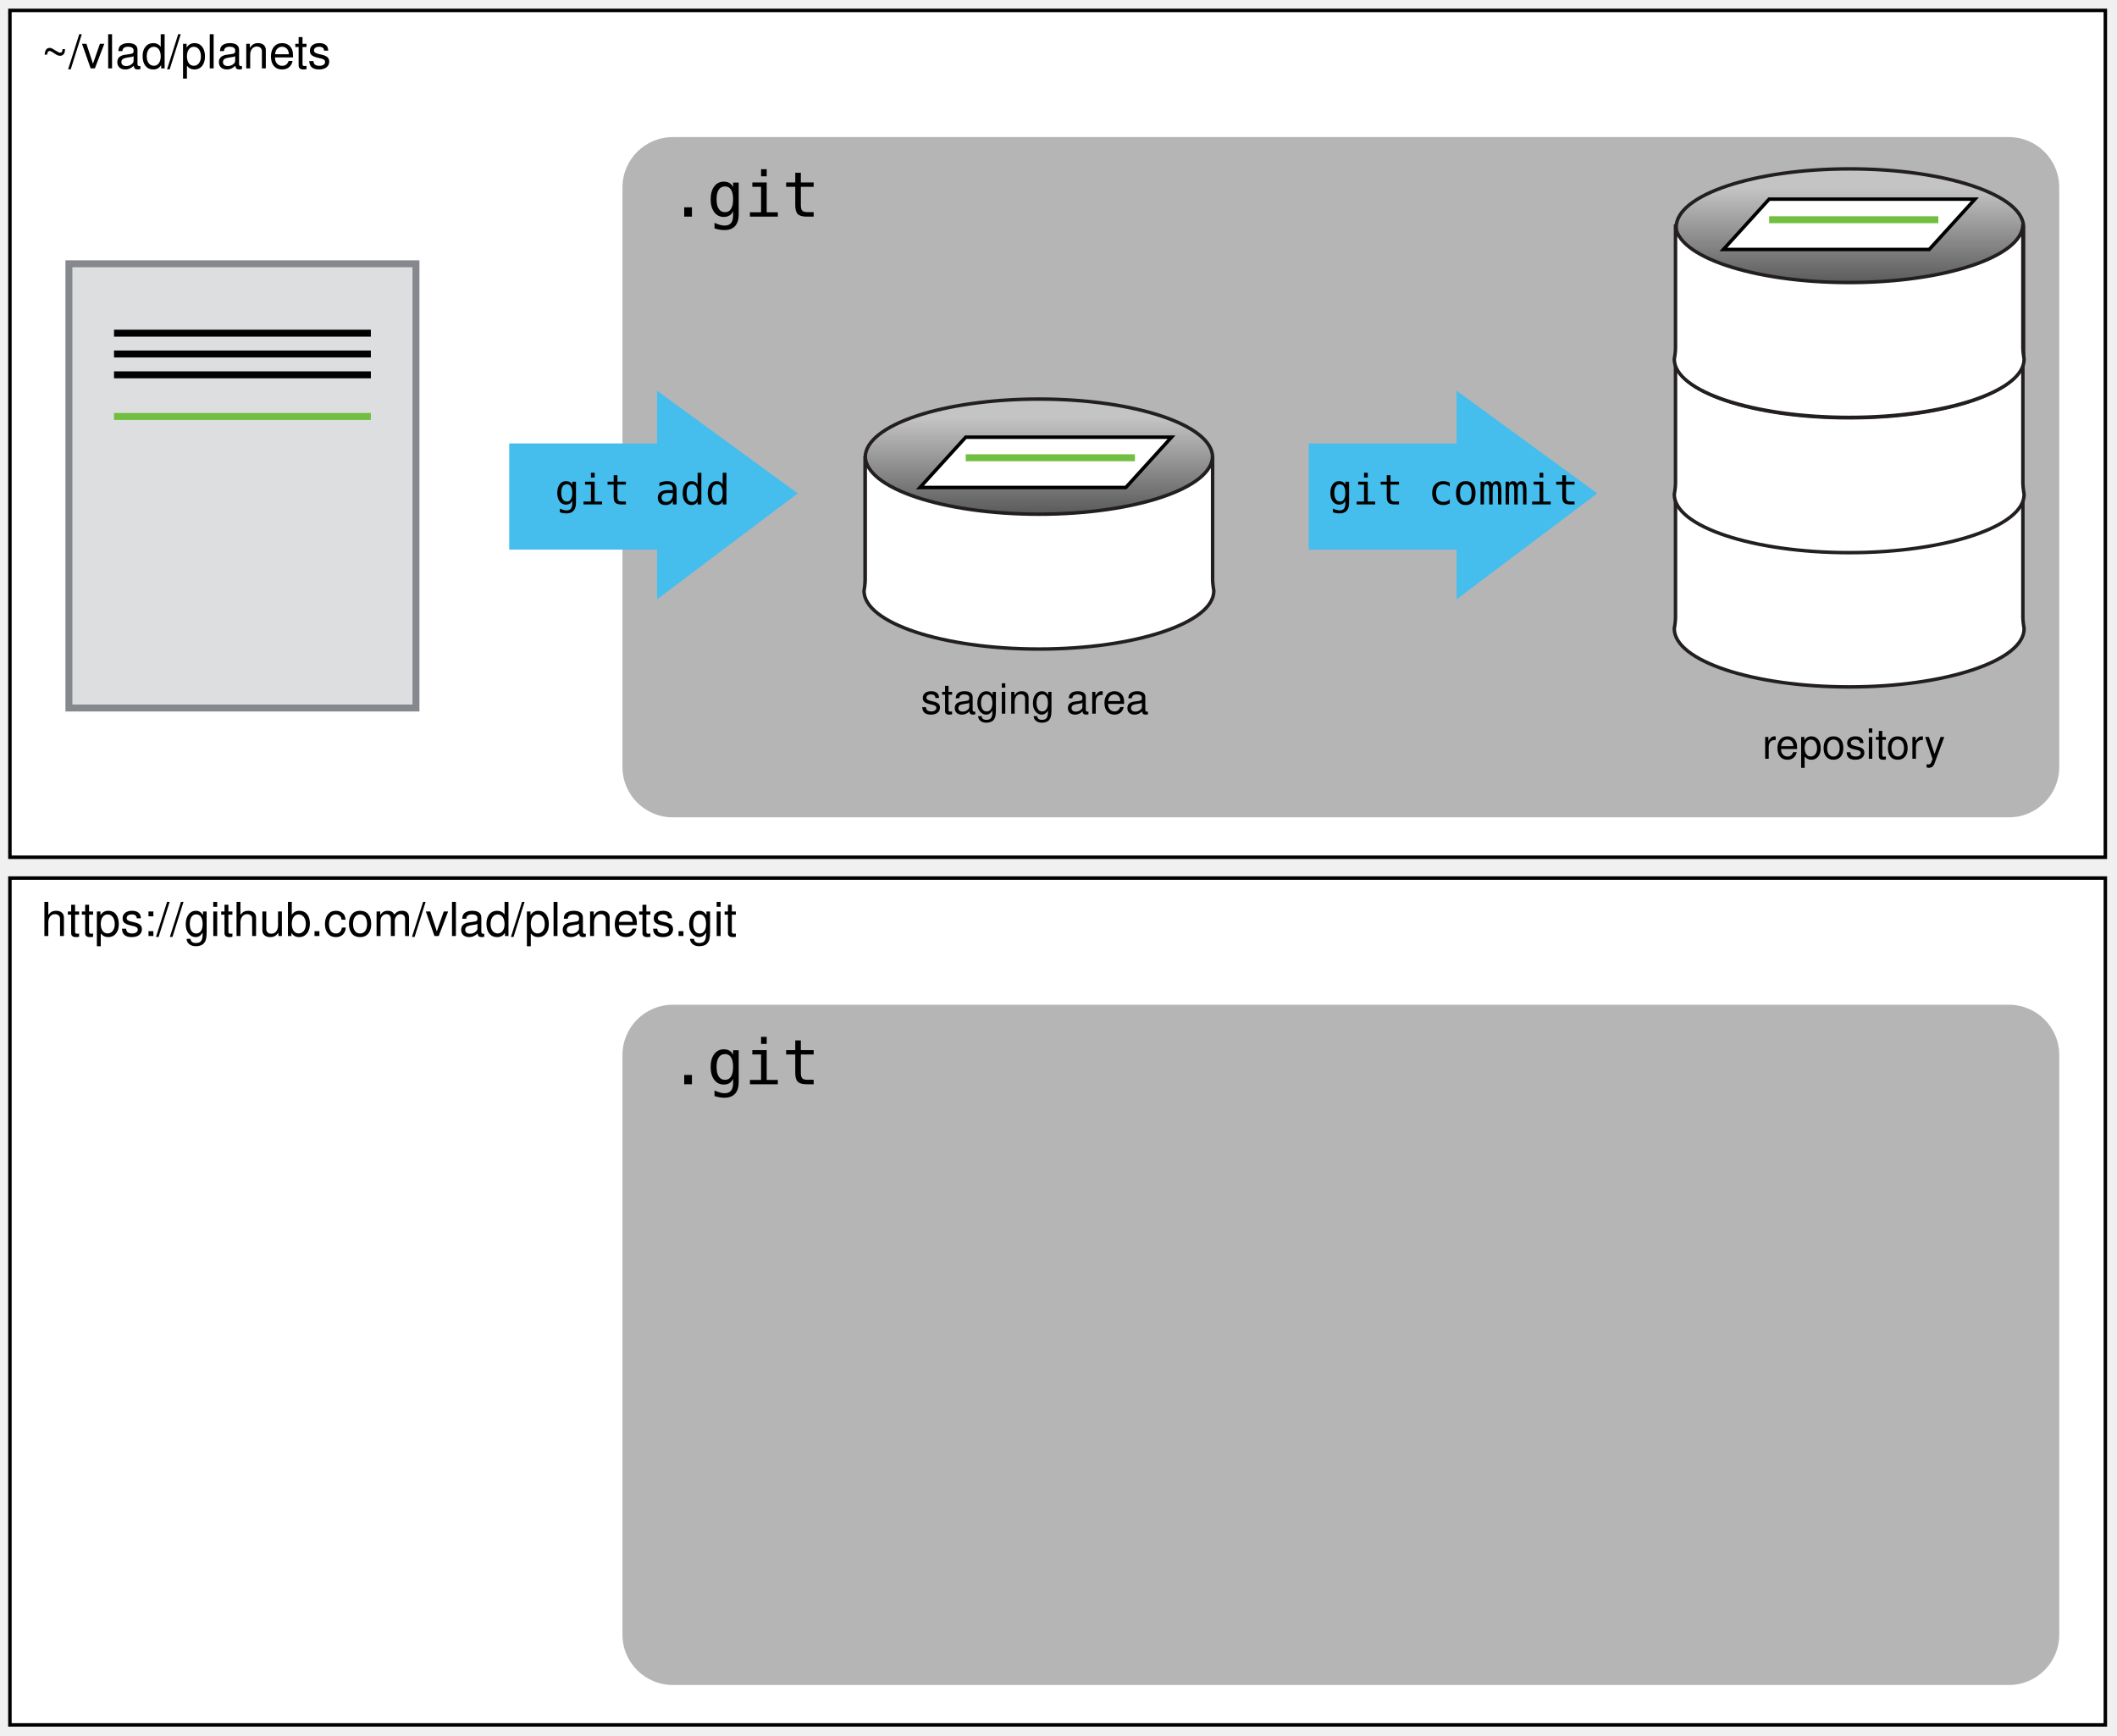
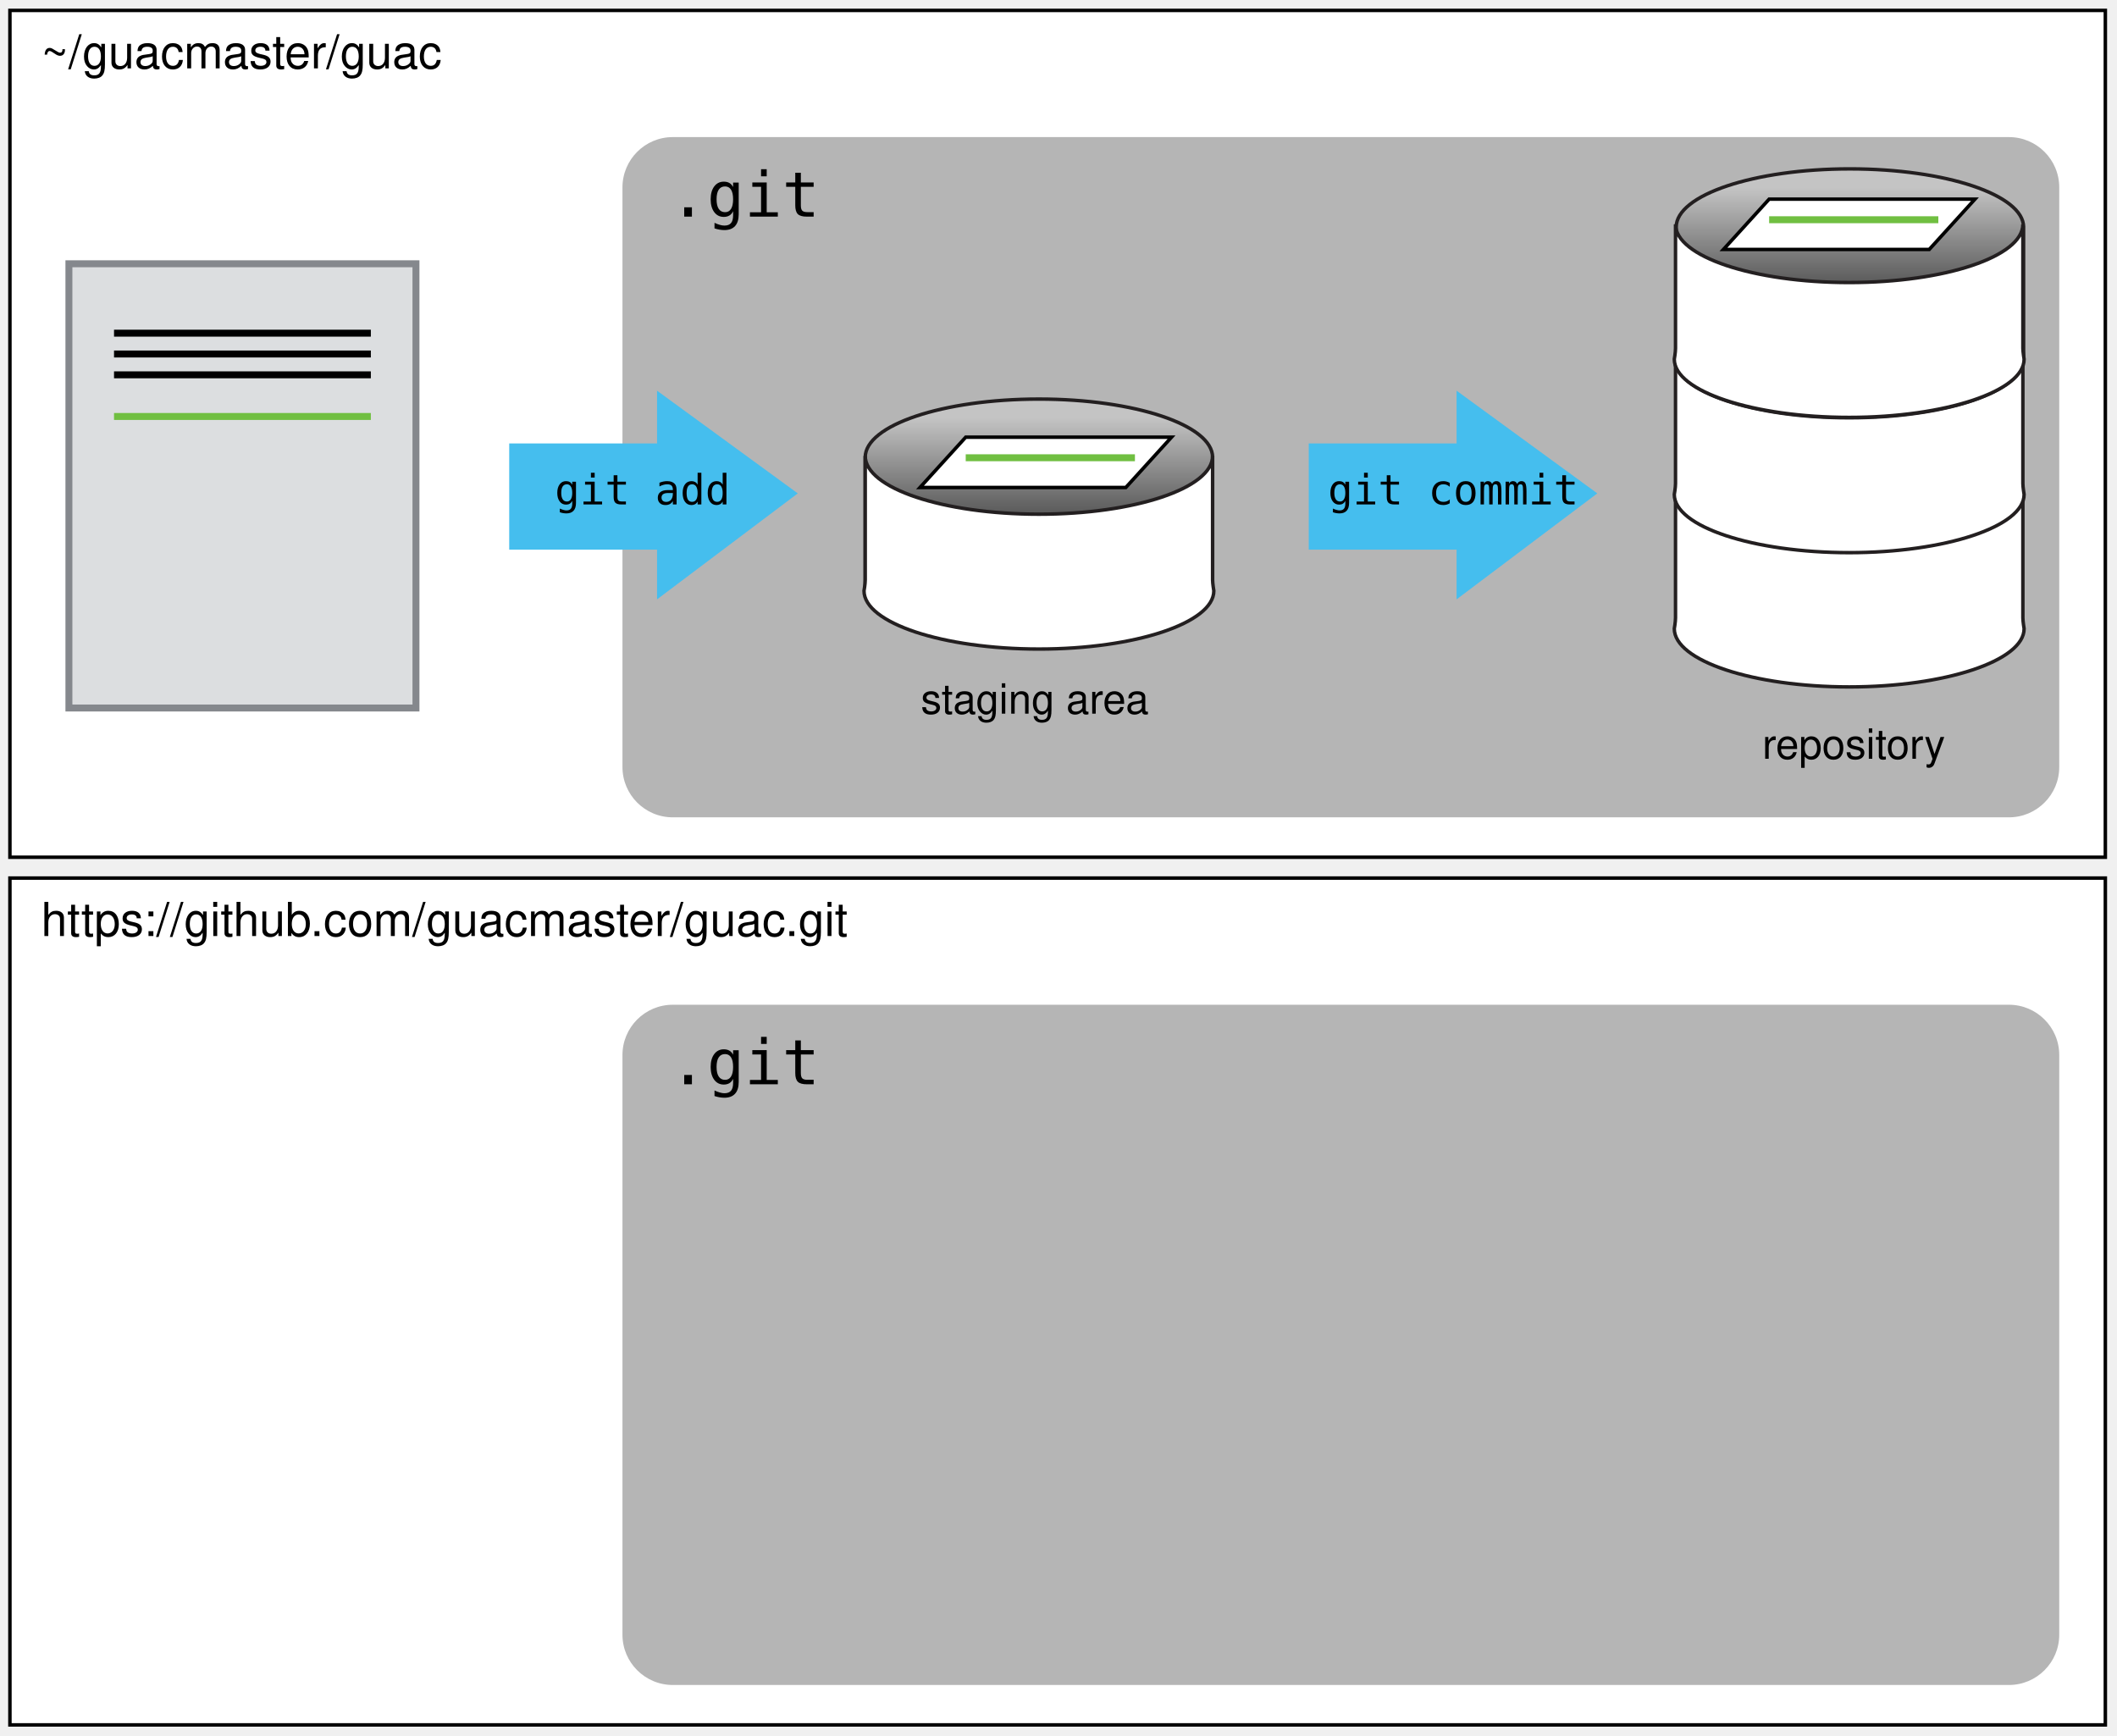
- <svg xmlns="http://www.w3.org/2000/svg" version="1.1" x="0px" y="0px" width="610" height="500" viewBox="0 0 610 500" enable-background="new 0 0 622 452" xml:space="preserve" id="svg2">
-   <defs id="defs132" />
+ <svg xmlns="http://www.w3.org/2000/svg" version="1.1" id="svg2" x="0px" y="0px" width="610px" height="500px" viewBox="0 0 610 500" enable-background="new 0 0 610 500" xml:space="preserve">
  <g id="g3573" transform="translate(-4.142502,-9)">
    <g id="g3564">
      <g id="g3490" transform="translate(0,250)">
-         <rect id="rect3492" height="244" width="603.785" stroke-miterlimit="10" y="12" x="7" style="fill:#ffffff;stroke:#000000;stroke-miterlimit:10" />
+         <rect id="rect3492" x="7" y="12" fill="#FFFFFF" stroke="#000000" stroke-miterlimit="10" width="603.785" height="244" />
      </g>
      <g id="g3494" transform="translate(0,250)">
-         <path stroke-miterlimit="10" d="m 598,63 c 0,-8.284 -6.716,-15 -15,-15 l -385,0 c -8.284,0 -15,6.716 -15,15 l 0,167 c 0,8.284 6.716,15 15,15 l 385,0 c 8.284,0 15,-6.716 15,-15 l 0,-167 z" id="path3496" style="fill:#b5b5b5;stroke:#ffffff;stroke-miterlimit:10" />
-         <rect x="197" y="59" width="70" height="28" id="rect3498" style="fill:none" />
-         <text transform="translate(197,71.4199)" font-size="18" id="text3500" style="font-size:18px;font-family:Consolas">.git</text>
+         <path id="path3496" fill="#B5B5B5" stroke="#FFFFFF" stroke-miterlimit="10" d="M598,63     c0-8.284-6.716-15-15-15H198c-8.284,0-15,6.716-15,15v167c0,8.284,6.716,15,15,15h385c8.284,0,15-6.716,15-15V63z" />
+         <rect id="rect3498" x="197" y="59" fill="none" width="70" height="28" />
+         <text id="text3500" transform="matrix(1 0 0 1 196.9999 71.4199)" font-family="'Consolas'" font-size="18">.git</text>
      </g>
-       <text y="278.707" x="16" font-size="13.5" id="text3502" style="font-size:13.5px;font-family:Helvetica">https://github.com/vlad/planets.git</text>
+       <text id="text3502" transform="matrix(1 0 0 1 15.9999 278.707)" font-family="'Helvetica'" font-size="13.5">https://github.com/guacmaster/guac.git</text>
    </g>
    <g id="g3504">
      <g id="Layer_6">
-         <rect x="7" y="12" stroke-miterlimit="10" width="603.785" height="244" id="rect5" style="fill:#ffffff;stroke:#000000;stroke-miterlimit:10" />
+         <rect id="rect5" x="7" y="12" fill="#FFFFFF" stroke="#000000" stroke-miterlimit="10" width="603.785" height="244" />
      </g>
      <g id="g8">
-         <path style="fill:#b5b5b5;stroke:#ffffff;stroke-miterlimit:10" id="path10" d="m 598,63 c 0,-8.284 -6.716,-15 -15,-15 l -385,0 c -8.284,0 -15,6.716 -15,15 l 0,167 c 0,8.284 6.716,15 15,15 l 385,0 c 8.284,0 15,-6.716 15,-15 l 0,-167 z" stroke-miterlimit="10" />
-         <rect style="fill:none" id="rect12" height="28" width="70" y="59" x="197" />
-         <text style="font-size:18px;font-family:Consolas" id="text14" font-size="18" transform="translate(197,71.4199)">.git</text>
+         <path id="path10" fill="#B5B5B5" stroke="#FFFFFF" stroke-miterlimit="10" d="M598,63     c0-8.284-6.716-15-15-15H198c-8.284,0-15,6.716-15,15v167c0,8.284,6.716,15,15,15h385c8.284,0,15-6.716,15-15V63z" />
+         <rect id="rect12" x="197" y="59" fill="none" width="70" height="28" />
+         <text id="text14" transform="matrix(1 0 0 1 196.9999 71.4199)" font-family="'Consolas'" font-size="18">.git</text>
      </g>
-       <rect style="fill:none" id="rect16" height="24.449" width="195.585" y="19" x="16" />
-       <text style="font-size:13.5px;font-family:Helvetica" id="text18" font-size="13.5" x="16" y="28.707">~/vlad/planets</text>
+       <rect id="rect16" x="16" y="19" fill="none" width="195.585" height="24.449" />
+       <text id="text18" transform="matrix(1 0 0 1 15.9999 28.707)" font-family="'Helvetica'" font-size="13.5">~/guacmaster/guac</text>
      <g id="Layer_3">
        <g id="g37">
-           <linearGradient id="SVGID_1_" gradientUnits="userSpaceOnUse" x1="303.499" y1="123.986" x2="303.499" y2="179.235">
-             <stop offset="0.098" style="stop-color:#C4C4C4" id="stop40" />
-             <stop offset="0.533" style="stop-color:#686868" id="stop42" />
-             <stop offset="1" style="stop-color:#000000" id="stop44" />
+           <linearGradient id="path46_1_" gradientUnits="userSpaceOnUse" x1="253.642" y1="350.015" x2="253.642" y2="294.767" gradientTransform="matrix(1 0 0 -1 49.8574 474)">
+             <stop offset="0.098" style="stop-color:#C4C4C4" />
+             <stop offset="0.533" style="stop-color:#686868" />
+             <stop offset="1" style="stop-color:#000000" />
          </linearGradient>
-           <path stroke-miterlimit="10" d="m 253.453,178.205 c 0,-9.264 22.404,-16.777 50.047,-16.777 27.643,0 50.045,7.514 50.045,16.777 l 0,1.029 c 0,0 0,-2.115 0,-3.117 0,-1.007 0,-35.745 0,-35.745 l 0,0.394 c 0,-9.27 -22.402,-16.78 -50.045,-16.78 -27.643,0 -50.047,7.51 -50.047,16.78 l 0,-0.394 c 0,0 0,34.519 0,35.733 0,1.205 0,3.129 0,3.129 l 0,-1.029 z" id="path46" style="fill:url(#SVGID_1_);stroke:#231f20;stroke-miterlimit:10" />
+           <path id="path46" fill="url(#path46_1_)" stroke="#231F20" stroke-miterlimit="10" d="      M253.453,178.205c0-9.264,22.404-16.777,50.047-16.777c27.643,0,50.045,7.514,50.045,16.777v1.029c0,0,0-2.115,0-3.117      c0-1.007,0-35.745,0-35.745v0.394c0-9.27-22.402-16.78-50.045-16.78c-27.643,0-50.047,7.51-50.047,16.78v-0.394      c0,0,0,34.519,0,35.733c0,1.205,0,3.129,0,3.129V178.205z" />
          <g id="g48">
-             <path stroke-miterlimit="10" d="m 353.545,140.373 c 0,0 0,34.738 0,35.745 0,1.002 0.355,3.117 0.355,3.117 0,9.27 -22.758,16.779 -50.4,16.779 -27.642,0 -50.4,-7.51 -50.4,-16.779 0,0 0.354,-1.924 0.354,-3.129 0,-1.214 0,-35.733 0,-35.733 0,9.274 22.404,16.785 50.047,16.785 27.643,0 50.044,-7.511 50.044,-16.785 z" id="path50" style="fill:#ffffff;stroke:#231f20;stroke-miterlimit:10" />
+             <path id="path50" fill="#FFFFFF" stroke="#231F20" stroke-miterlimit="10" d="       M353.545,140.373c0,0,0,34.738,0,35.745c0,1.002,0.355,3.117,0.355,3.117c0,9.27-22.758,16.779-50.4,16.779       c-27.642,0-50.4-7.51-50.4-16.779c0,0,0.354-1.924,0.354-3.129c0-1.214,0-35.733,0-35.733c0,9.274,22.404,16.785,50.047,16.785       C331.144,157.158,353.545,149.647,353.545,140.373L353.545,140.373z" />
          </g>
        </g>
        <g id="g52">
-           <polygon stroke-miterlimit="10" points="328.542,149.459 341.719,134.965 282.411,134.965 269.235,149.459 " id="polygon54" style="fill:#ffffff;stroke:#000000;stroke-miterlimit:10" />
-           <line x1="282.411" y1="140.894" x2="331.165" y2="140.894" id="line56" style="fill:none;stroke:#70bf41;stroke-width:2" />
+           <polygon id="polygon54" fill="#FFFFFF" stroke="#000000" stroke-miterlimit="10" points="328.542,149.459 341.719,134.965       282.411,134.965 269.235,149.459     " />
+           <line id="line56" fill="none" stroke="#70BF41" stroke-width="2" x1="282.411" y1="140.894" x2="331.165" y2="140.894" />
        </g>
      </g>
      <g id="Layer_4">
-         <linearGradient id="SVGID_2_" gradientUnits="userSpaceOnUse" x1="537.177" y1="57.66" x2="537.177" y2="112.913">
-           <stop offset="0.098" style="stop-color:#C4C4C4" id="stop60" />
-           <stop offset="0.533" style="stop-color:#686868" id="stop62" />
-           <stop offset="1" style="stop-color:#000000" id="stop64" />
+         <linearGradient id="path66_1_" gradientUnits="userSpaceOnUse" x1="487.318" y1="416.342" x2="487.318" y2="361.088" gradientTransform="matrix(1 0 0 -1 49.8574 474)">
+           <stop offset="0.098" style="stop-color:#C4C4C4" />
+           <stop offset="0.533" style="stop-color:#686868" />
+           <stop offset="1" style="stop-color:#000000" />
        </linearGradient>
-         <path stroke-miterlimit="10" d="m 487.13,111.882 c 0,-9.268 22.407,-16.781 50.047,-16.781 27.641,0 50.047,7.513 50.047,16.781 l 0,1.03 c 0,0 0,-2.118 0,-3.121 0,-1.003 0,-35.739 0,-35.739 l 0,0.388 c 0,-9.268 -22.406,-16.781 -50.047,-16.781 -27.64,0 -50.047,7.513 -50.047,16.781 l 0,-0.388 c 0,0 0,34.519 0,35.728 0,1.209 0,3.132 0,3.132 l 0,-1.03 z" id="path66" style="fill:url(#SVGID_2_);stroke:#231f20;stroke-miterlimit:10" />
+         <path id="path66" fill="url(#path66_1_)" stroke="#231F20" stroke-miterlimit="10" d="     M487.13,111.882c0-9.268,22.407-16.781,50.047-16.781c27.642,0,50.047,7.513,50.047,16.781v1.03c0,0,0-2.118,0-3.121     s0-35.739,0-35.739v0.388c0-9.268-22.405-16.781-50.047-16.781c-27.64,0-50.047,7.513-50.047,16.781v-0.388     c0,0,0,34.519,0,35.729c0,1.209,0,3.132,0,3.132V111.882z" />
        <g id="g68">
-           <path stroke-miterlimit="10" d="m 587.021,151.283 c 0,0 0,34.738 0,35.74 0,1.002 0.354,3.121 0.354,3.121 0,9.268 -22.76,16.779 -50.4,16.779 -27.64,0 -50.399,-7.512 -50.399,-16.779 0,0 0.353,-1.924 0.353,-3.133 0,-1.209 0,-35.729 0,-35.729 0,9.268 22.407,16.781 50.047,16.781 27.638,0.001 50.045,-7.512 50.045,-16.78 z" id="path70" style="fill:#ffffff;stroke:#231f20;stroke-miterlimit:10" />
+           <path id="path70" fill="#FFFFFF" stroke="#231F20" stroke-miterlimit="10" d="      M587.021,151.283c0,0,0,34.738,0,35.74s0.354,3.121,0.354,3.121c0,9.268-22.76,16.779-50.4,16.779      c-27.64,0-50.398-7.512-50.398-16.779c0,0,0.353-1.924,0.353-3.133c0-1.209,0-35.729,0-35.729      c0,9.268,22.407,16.781,50.048,16.781C564.614,168.064,587.021,160.551,587.021,151.283z" />
        </g>
        <g id="g72">
-           <path stroke-miterlimit="10" d="m 587.021,112.601 c 0,0 0,34.736 0,35.739 0,1.002 0.354,3.121 0.354,3.121 0,9.268 -22.76,16.779 -50.4,16.779 -27.64,0 -50.399,-7.512 -50.399,-16.779 0,0 0.353,-1.923 0.353,-3.132 0,-1.209 0,-35.728 0,-35.728 0,9.268 22.407,16.78 50.047,16.78 27.638,0 50.045,-7.512 50.045,-16.78 z" id="path74" style="fill:#ffffff;stroke:#231f20;stroke-miterlimit:10" />
+           <path id="path74" fill="#FFFFFF" stroke="#231F20" stroke-miterlimit="10" d="      M587.021,112.601c0,0,0,34.736,0,35.739c0,1.002,0.354,3.121,0.354,3.121c0,9.268-22.76,16.779-50.4,16.779      c-27.64,0-50.398-7.512-50.398-16.779c0,0,0.353-1.923,0.353-3.132s0-35.728,0-35.728c0,9.268,22.407,16.78,50.048,16.78      C564.614,129.381,587.021,121.869,587.021,112.601z" />
        </g>
        <g id="g76">
-           <path stroke-miterlimit="10" d="m 587.021,73.628 c 0,0 0,34.737 0,35.739 0,1.002 0.354,3.12 0.354,3.12 0,9.269 -22.76,16.781 -50.4,16.781 -27.64,0 -50.399,-7.513 -50.399,-16.781 0,0 0.353,-1.922 0.353,-3.131 0,-1.209 0,-35.728 0,-35.728 0,9.268 22.407,16.78 50.047,16.78 27.638,0.001 50.045,-7.512 50.045,-16.78 z" id="path78" style="fill:#ffffff;stroke:#231f20;stroke-miterlimit:10" />
+           <path id="path78" fill="#FFFFFF" stroke="#231F20" stroke-miterlimit="10" d="M587.021,73.628      c0,0,0,34.737,0,35.739s0.354,3.12,0.354,3.12c0,9.269-22.76,16.781-50.4,16.781c-27.64,0-50.398-7.513-50.398-16.781      c0,0,0.353-1.922,0.353-3.131s0-35.728,0-35.728c0,9.268,22.407,16.78,50.048,16.78      C564.614,90.409,587.021,82.896,587.021,73.628z" />
        </g>
        <g id="g80">
-           <polygon stroke-miterlimit="10" points="560.039,80.875 573.216,66.381 513.908,66.381 500.732,80.875 " id="polygon82" style="fill:#ffffff;stroke:#000000;stroke-miterlimit:10" />
-           <line x1="513.908" y1="72.311" x2="562.662" y2="72.311" id="line84" style="fill:none;stroke:#70bf41;stroke-width:2" />
+           <polygon id="polygon82" fill="#FFFFFF" stroke="#000000" stroke-miterlimit="10" points="560.039,80.875 573.216,66.381       513.908,66.381 500.732,80.875     " />
+           <line id="line84" fill="none" stroke="#70BF41" stroke-width="2" x1="513.908" y1="72.311" x2="562.662" y2="72.311" />
        </g>
      </g>
      <g id="Layer_1">
        <g id="g87">
-           <rect x="24" y="85" width="100" height="128" id="rect89" style="fill:#dcdee0" />
-           <rect x="24" y="85" width="100" height="128" id="rect91" style="fill:none;stroke:#85888d;stroke-width:2" />
-           <line x1="37" y1="105" x2="111" y2="105" id="line93" style="fill:none;stroke:#000000;stroke-width:2" />
-           <line x1="37" y1="111" x2="111" y2="111" id="line95" style="fill:none;stroke:#000000;stroke-width:2" />
-           <line x1="37" y1="117" x2="111" y2="117" id="line97" style="fill:none;stroke:#000000;stroke-width:2" />
-           <line x1="37" y1="129" x2="111" y2="129" id="line99" style="fill:none;stroke:#70bf41;stroke-width:2" />
+           <rect id="rect89" x="24" y="85" fill="#DCDEE0" width="100" height="128" />
+           <rect id="rect91" x="24" y="85" fill="none" stroke="#85888D" stroke-width="2" width="100" height="128" />
+           <line id="line93" fill="none" stroke="#000000" stroke-width="2" x1="37" y1="105" x2="111" y2="105" />
+           <line id="line95" fill="none" stroke="#000000" stroke-width="2" x1="37" y1="111" x2="111" y2="111" />
+           <line id="line97" fill="none" stroke="#000000" stroke-width="2" x1="37" y1="117" x2="111" y2="117" />
+           <line id="line99" fill="none" stroke="#70BF41" stroke-width="2" x1="37" y1="129" x2="111" y2="129" />
        </g>
      </g>
      <g id="Layer_2">
        <g id="g102">
-           <rect x="150.871" y="136.768" width="45.956" height="30.604" id="rect104" style="fill:#45beee" />
-           <polygon points="234.02,151.163 193.467,121.571 193.467,181.695 " id="polygon106" style="fill:#45beee" />
+           <rect id="rect104" x="150.871" y="136.768" fill="#45BEEE" width="45.956" height="30.604" />
+           <polygon id="polygon106" fill="#45BEEE" points="234.02,151.163 193.467,121.571 193.467,181.695     " />
        </g>
-         <rect x="164" y="146.069" width="52.743" height="14" id="rect108" style="fill:none" />
-         <text transform="translate(164,154.3496)" font-size="12" id="text110" style="font-size:12px;font-family:Consolas">git add</text>
+         <rect id="rect108" x="164" y="146.069" fill="none" width="52.743" height="14" />
+         <text id="text110" transform="matrix(1 0 0 1 163.9999 154.3496)" font-family="'Consolas'" font-size="12">git add</text>
        <g id="g112">
-           <rect x="381.251" y="136.768" width="45.956" height="30.604" id="rect114" style="fill:#45beee" />
-           <polygon points="464.399,151.163 423.847,121.571 423.847,181.695 " id="polygon116" style="fill:#45beee" />
+           <rect id="rect114" x="381.251" y="136.768" fill="#45BEEE" width="45.956" height="30.604" />
+           <polygon id="polygon116" fill="#45BEEE" points="464.399,151.163 423.847,121.571 423.847,181.695     " />
        </g>
-         <rect x="376.98" y="146.069" width="85.542" height="14" id="rect118" style="fill:none" />
-         <text transform="translate(386.7637,154.3496)" font-size="12" id="text120" style="font-size:12px;font-family:Consolas">git commit</text>
-         <rect x="229" y="206" width="147" height="17" id="rect122" style="fill:none" />
-         <text transform="translate(269.4766,214.6279)" font-size="12" id="text124" style="font-size:12px;font-family:Helvetica">staging area</text>
-         <rect x="464.785" y="219" width="147" height="17" id="rect126" style="fill:none" />
-         <text transform="translate(511.9414,227.6279)" font-size="12" id="text128" style="font-size:12px;font-family:Helvetica">repository</text>
+         <rect id="rect118" x="376.98" y="146.069" fill="none" width="85.542" height="14" />
+         <text id="text120" transform="matrix(1 0 0 1 386.7636 154.3496)" font-family="'Consolas'" font-size="12">git commit</text>
+         <rect id="rect122" x="229" y="206" fill="none" width="147" height="17" />
+         <text id="text124" transform="matrix(1 0 0 1 269.4765 214.6279)" font-family="'Helvetica'" font-size="12">staging area</text>
+         <rect id="rect126" x="464.785" y="219" fill="none" width="147" height="17" />
+         <text id="text128" transform="matrix(1 0 0 1 511.9413 227.6279)" font-family="'Helvetica'" font-size="12">repository</text>
      </g>
    </g>
  </g>
</svg>
